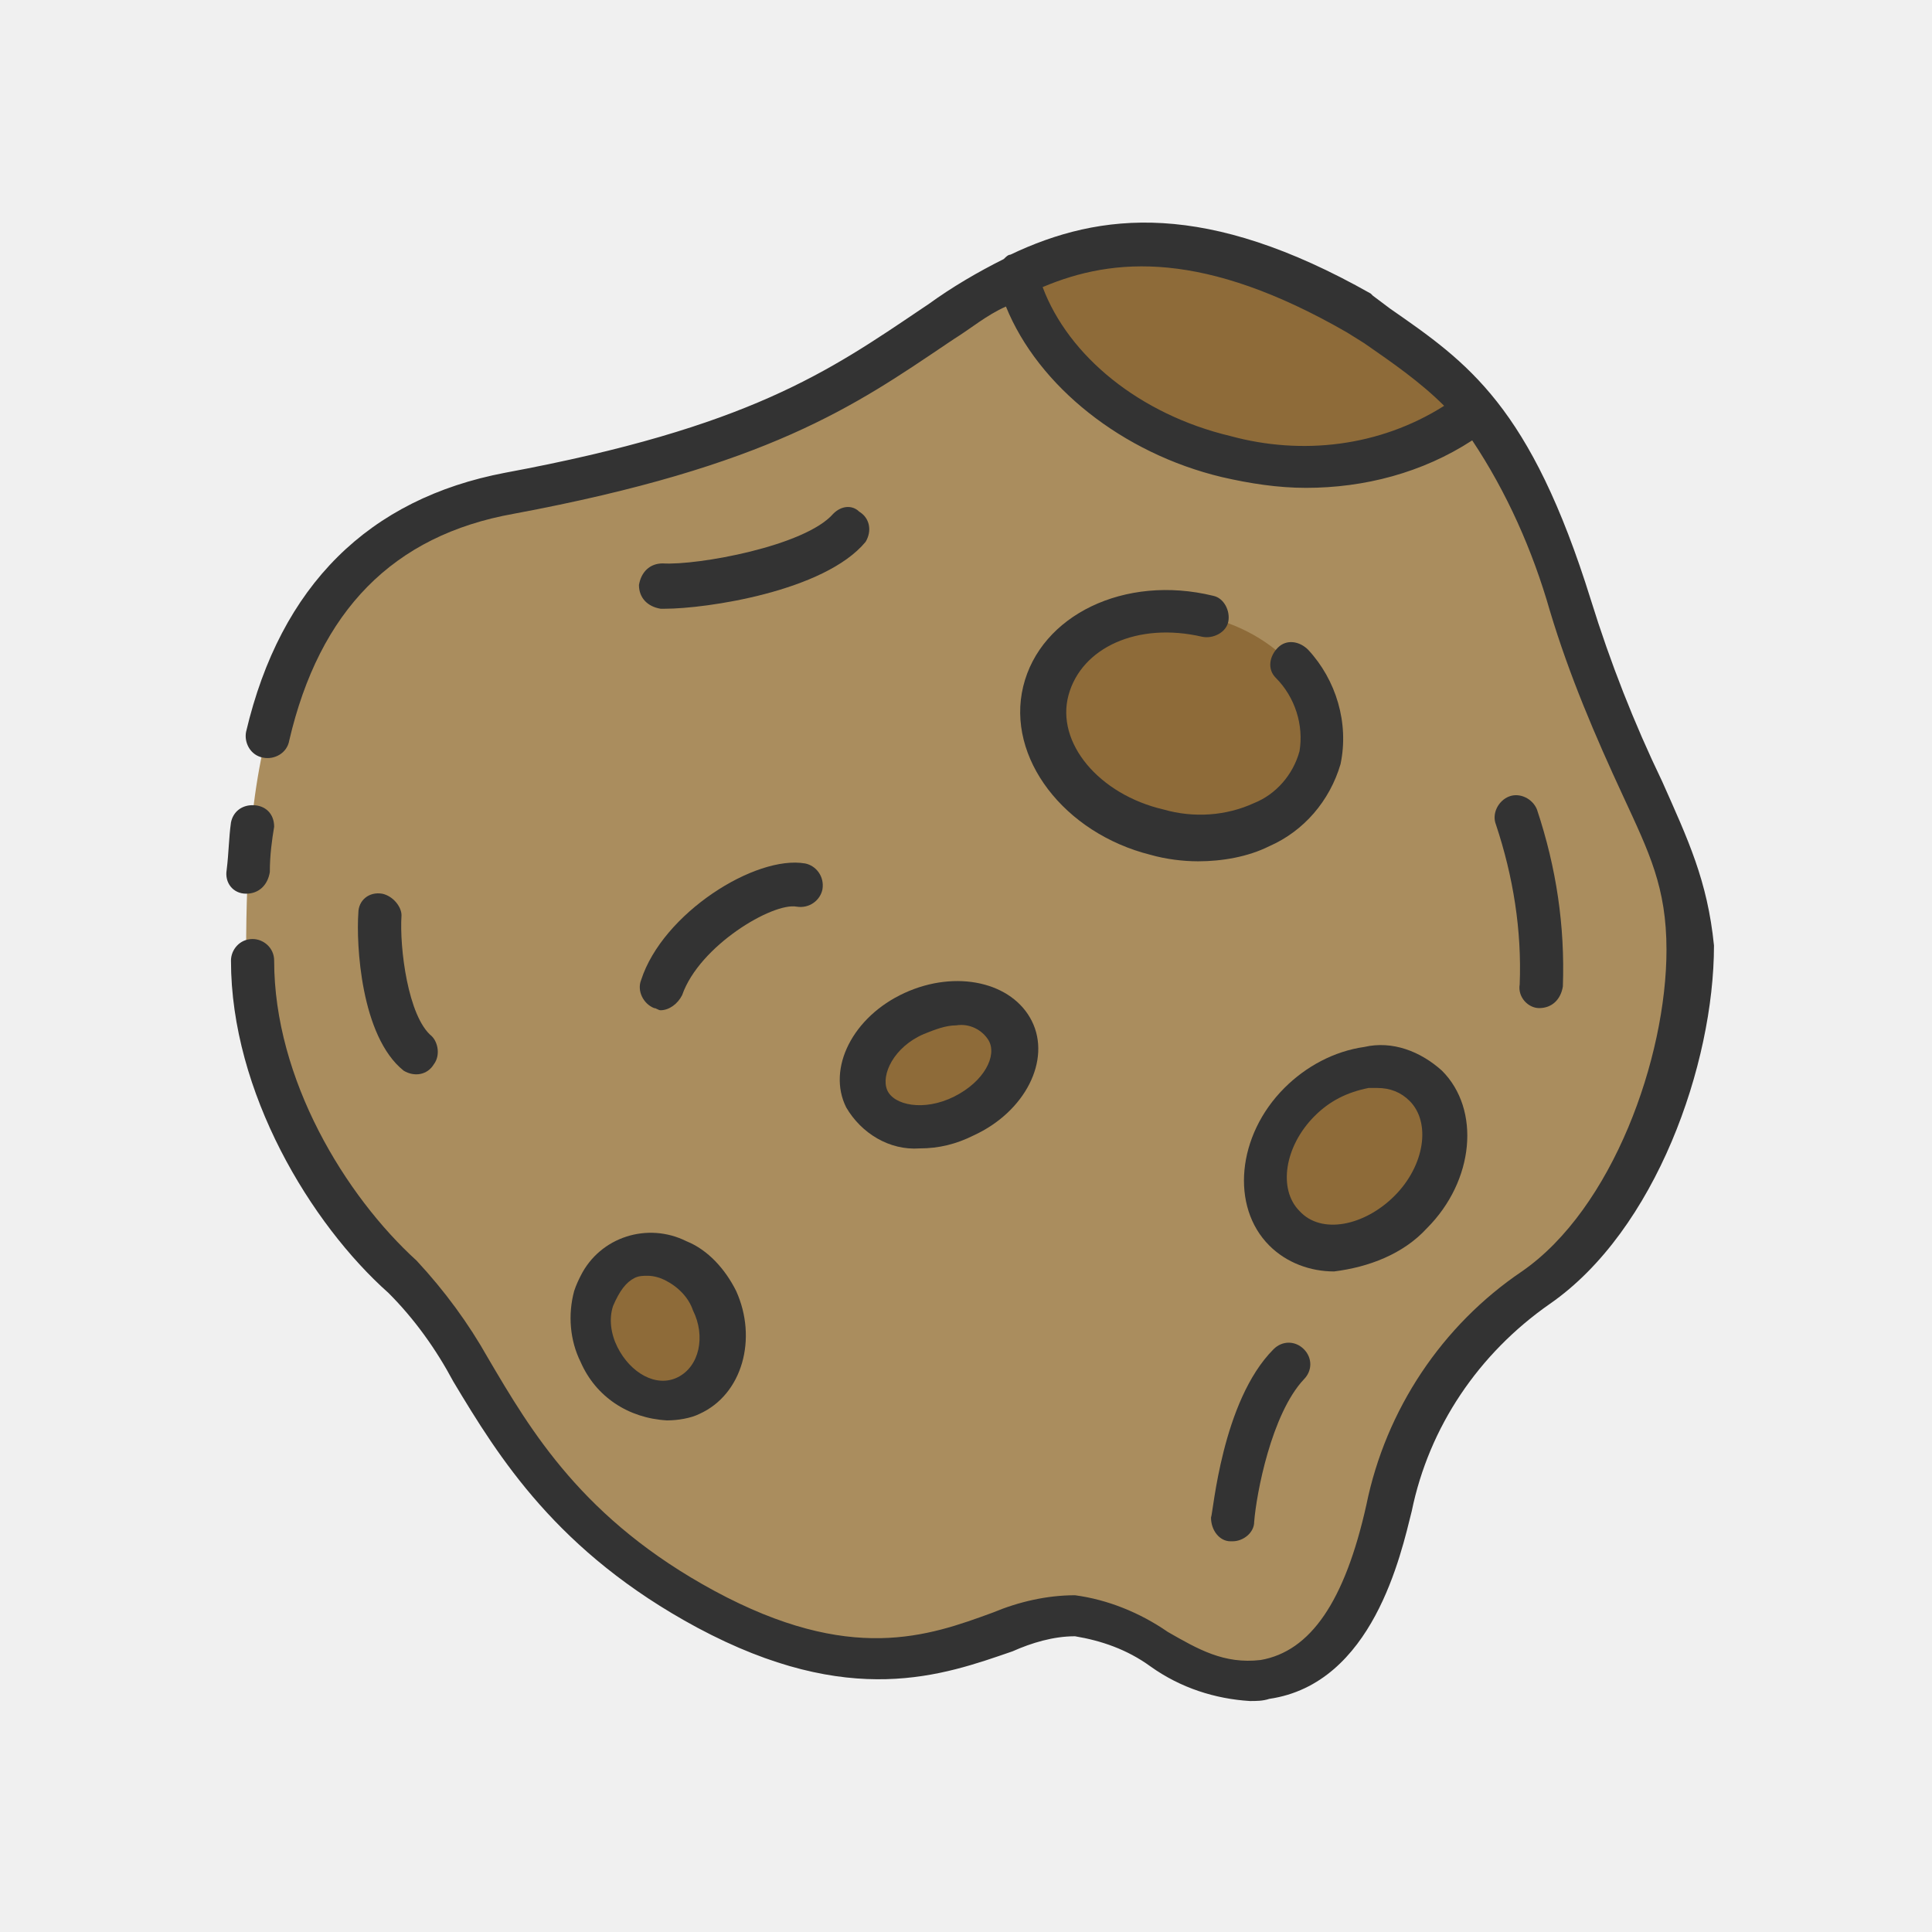
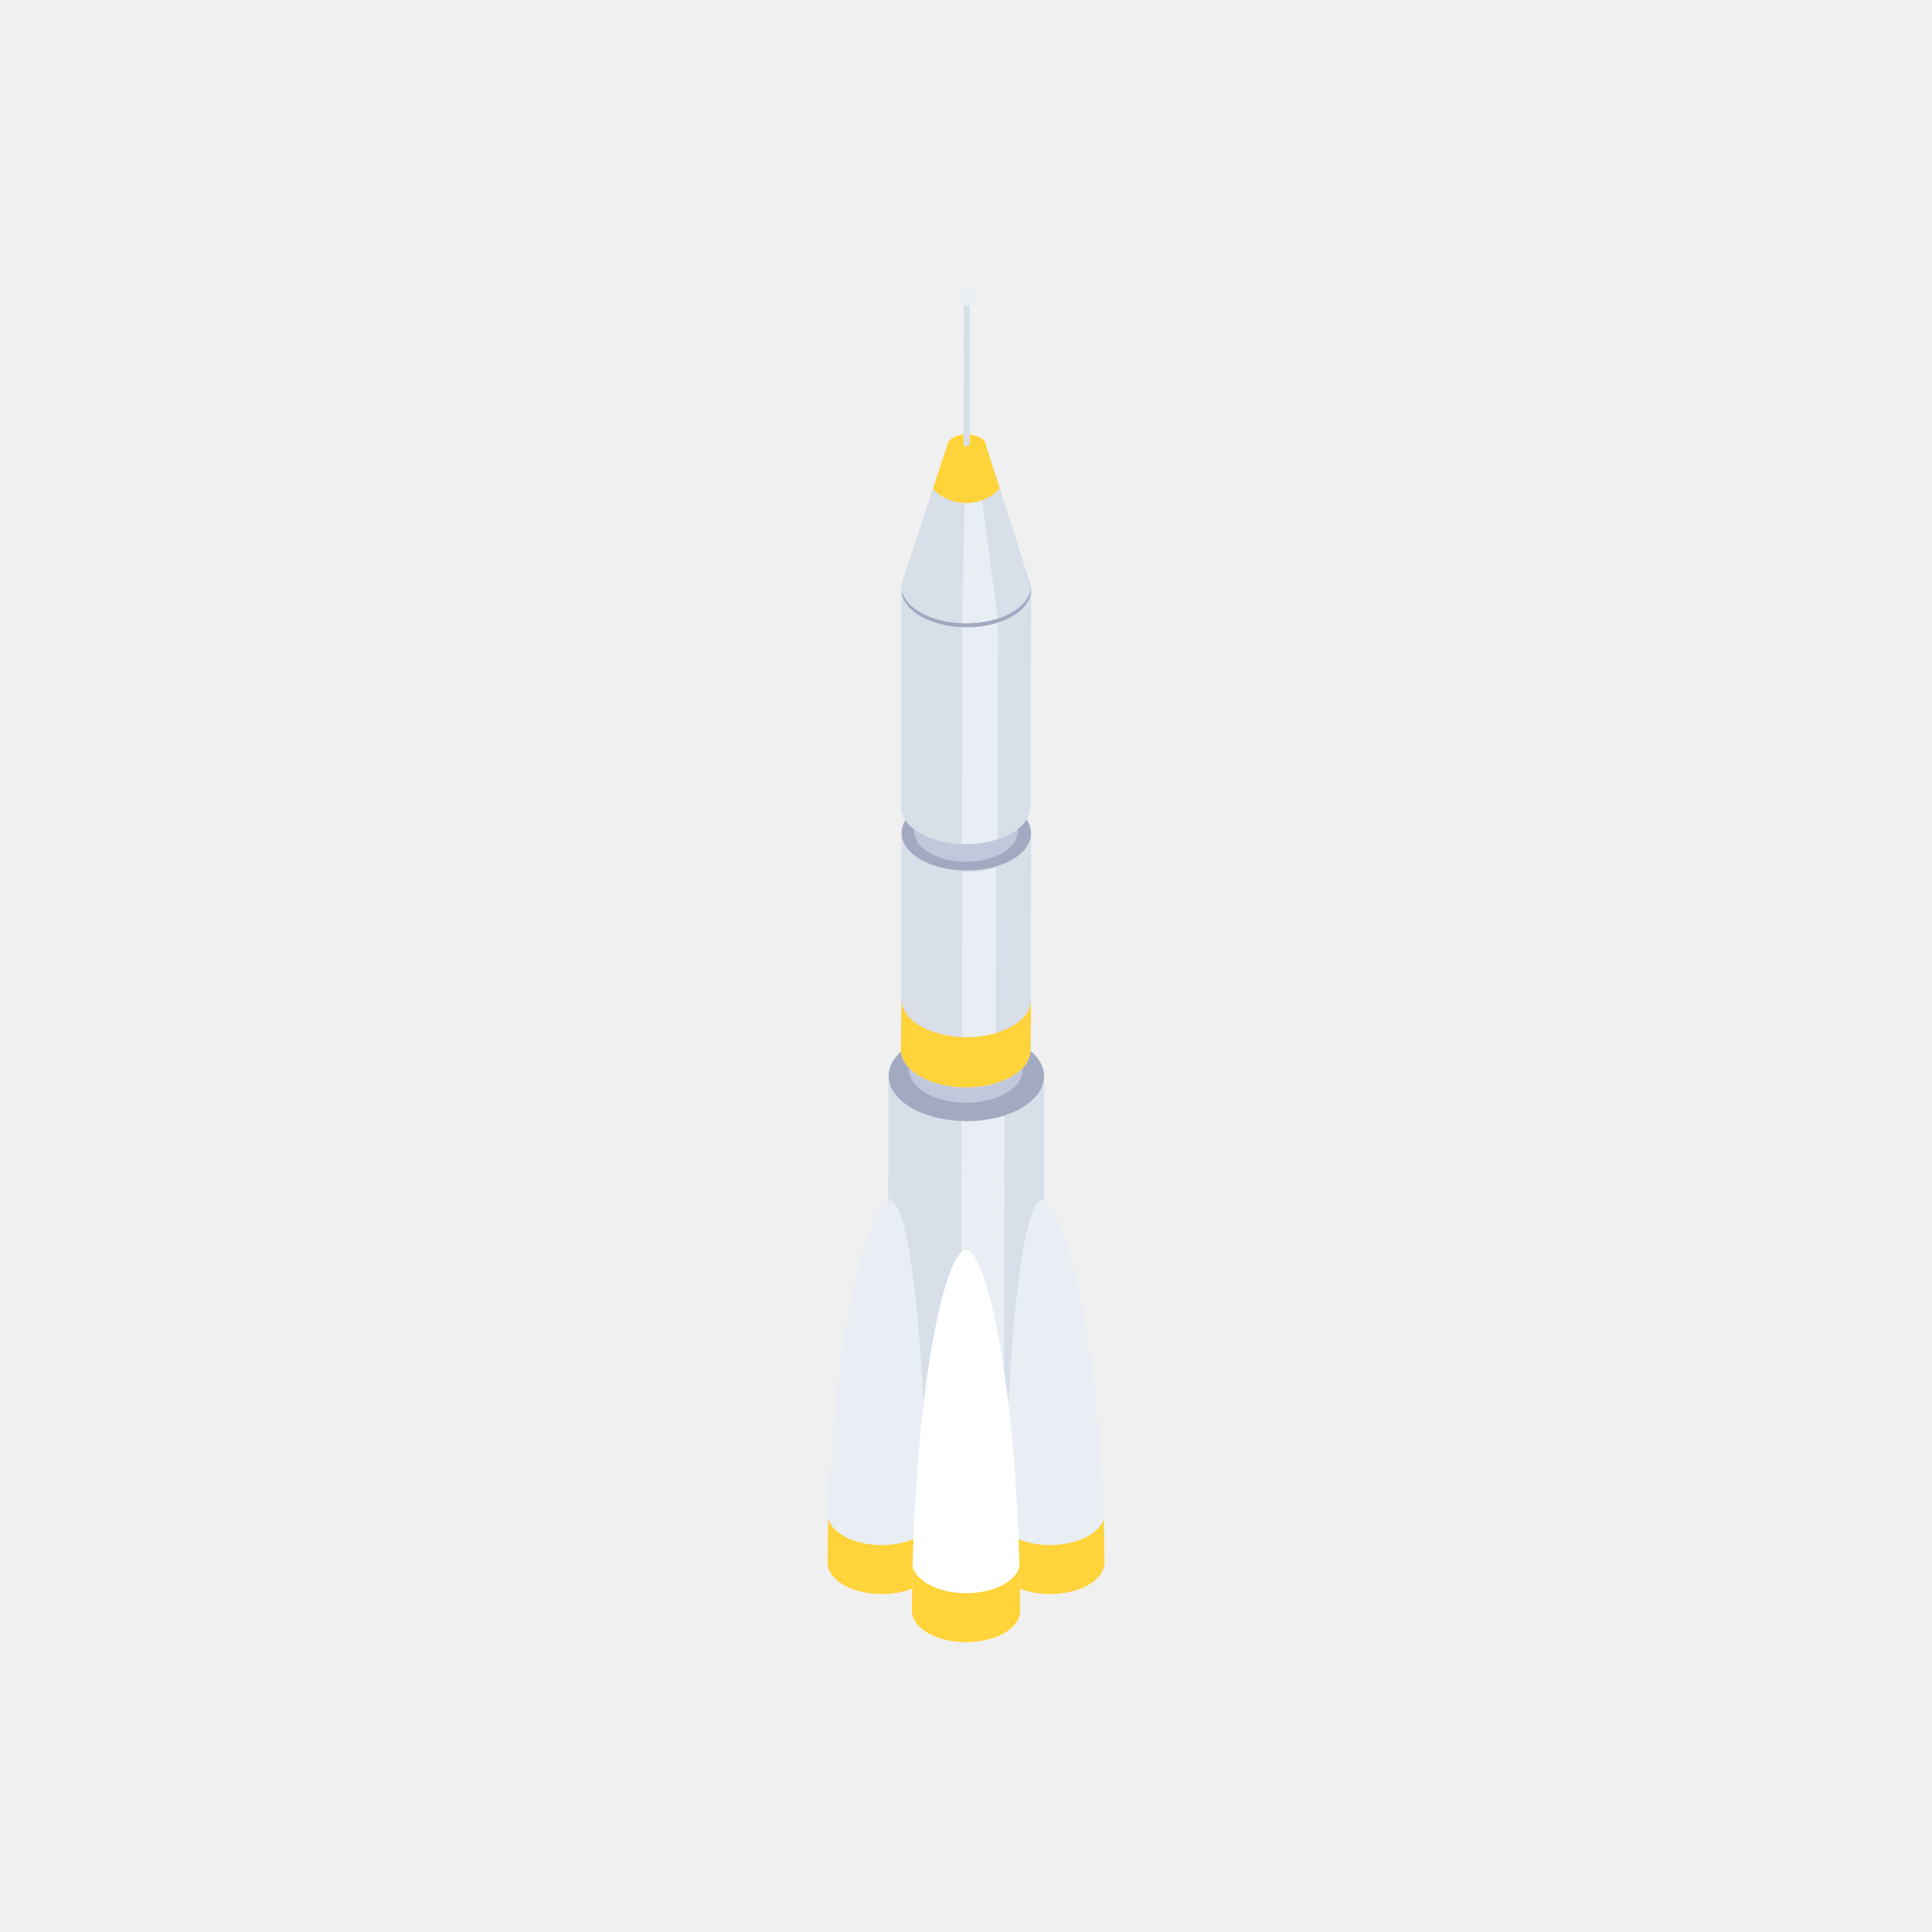
- <svg xmlns="http://www.w3.org/2000/svg" version="1.1" id="Layer_1" x="0px" y="0px" viewBox="0 0 89.5 89.5" style="enable-background:new 0 0 89.5 89.5;" xml:space="preserve">
+ <svg xmlns="http://www.w3.org/2000/svg" xmlns:xlink="http://www.w3.org/1999/xlink" version="1.1" id="Layer_1" x="0px" y="0px" viewBox="0 0 500 500" style="enable-background:new 0 0 500 500;" xml:space="preserve">
  <style type="text/css">
- 	.st0{fill:#AA8D5E;}
- 	.st1{fill:#8E6B39;}
- 	.st2{fill:#333333;}
+ 	.st0{enable-background:new    ;}
+ 	.st1{clip-path:url(#SVGID_2_);enable-background:new    ;}
+ 	.st2{fill:#D8DFE9;}
+ 	.st3{fill:#E8EEF4;}
+ 	.st4{fill:#A4A9C2;}
+ 	.st5{clip-path:url(#SVGID_4_);enable-background:new    ;}
+ 	.st6{fill:#C1C8DC;}
+ 	.st7{fill:#FFD33A;}
+ 	.st8{clip-path:url(#SVGID_6_);enable-background:new    ;}
+ 	.st9{clip-path:url(#SVGID_8_);enable-background:new    ;}
+ 	.st10{clip-path:url(#SVGID_10_);enable-background:new    ;}
+ 	.st11{clip-path:url(#SVGID_12_);enable-background:new    ;}
+ 	.st12{fill:#FFD438;}
+ 	.st13{clip-path:url(#SVGID_14_);enable-background:new    ;}
+ 	.st14{fill:#FFFFFF;}
</style>
-   <g id="Layer_2_1_">
-     <g id="Board_Game">
-       <path class="st0" d="M11.4,44.8c0-7.5,0.2-19.6,12.1-21.9s15.6-4.9,20-8S53,8.9,63,14.6c3.9,2.7,6.8,4.3,9.8,13.6s5.4,10.5,5.4,16    s-2.7,12.7-7.2,15.8c-3.5,2.4-5.9,6-6.8,10.2c-0.7,3.1-2,7.4-5.7,8c-3.7,0.5-5.4-2.7-8.8-2.9c-3.4-0.3-7.6,4.9-17.1-0.3    S21.9,62.7,18.4,59.5S11.4,50.6,11.4,44.8z" />
-       <path class="st1" d="M68.3,19.1c-2.8,2.3-7.1,3.2-11.6,2.2c-5-1.2-8.7-4.6-9.7-8.4c3.8-1.9,8.4-2.5,15.9,1.7    C65,16,66.7,17.1,68.3,19.1z" />
-       <ellipse transform="matrix(0.236 -0.9718 0.9718 0.236 9.2762 78.787)" class="st1" cx="54.7" cy="33.5" rx="5.1" ry="6.6" />
-       <ellipse transform="matrix(0.7071 -0.7071 0.7071 0.7071 -19.4899 60.0964)" class="st1" cx="62.8" cy="53.6" rx="4.6" ry="3.6" />
-       <ellipse transform="matrix(0.9048 -0.4259 0.4259 0.9048 -23.26 18.8403)" class="st1" cx="30.5" cy="61.4" rx="2.9" ry="3.5" />
-       <ellipse transform="matrix(0.9048 -0.4259 0.4259 0.9048 -16.8846 23.2135)" class="st1" cx="43.5" cy="49.4" rx="3.7" ry="2.7" />
-       <path class="st2" d="M77,36.2c-1.3-2.7-2.4-5.5-3.3-8.4c-2.8-9-5.7-11-9.3-13.5l-0.8-0.6l-0.1-0.1c-7.6-4.3-12.5-3.8-16.7-1.8    c-0.1,0-0.2,0.1-0.3,0.2c-1.2,0.6-2.4,1.3-3.5,2.1l-0.3,0.2c-4.3,2.9-8,5.5-19.3,7.6c-6.3,1.2-10.4,5.2-12,12    c-0.1,0.5,0.2,1.1,0.8,1.2c0.5,0.1,1.1-0.2,1.2-0.8c1.4-6,4.8-9.5,10.4-10.5c11.8-2.2,15.8-5,20.1-7.9l0.3-0.2    c0.8-0.5,1.5-1.1,2.4-1.5c1.5,3.7,5.4,6.8,10,7.9c1.3,0.3,2.6,0.5,3.9,0.5c2.7,0,5.4-0.7,7.7-2.2c1.6,2.4,2.8,5.1,3.6,7.9    c0.9,3,2.1,5.8,3.4,8.6c1.2,2.6,2,4.2,2,7.1c0,5-2.5,12-6.7,14.9c-3.7,2.5-6.3,6.4-7.2,10.8c-1,4.5-2.6,6.8-4.9,7.2    c-1.7,0.2-2.9-0.5-4.3-1.3c-1.3-0.9-2.8-1.5-4.3-1.7c-1.3,0-2.6,0.3-3.8,0.8c-3,1.1-6.6,2.4-12.9-1c-6.1-3.3-8.5-7.4-10.5-10.8    c-0.9-1.6-2-3.1-3.3-4.5c-3.3-3-6.6-8.4-6.6-13.9c0-0.6-0.5-1-1-1c-0.6,0-1,0.5-1,1c0,6.1,3.7,12.2,7.3,15.4    c1.2,1.2,2.2,2.6,3,4.1c2.1,3.5,4.8,7.9,11.3,11.4c7.1,3.8,11.4,2.2,14.6,1.1c0.9-0.4,1.9-0.7,2.9-0.7c1.2,0.2,2.4,0.6,3.5,1.4    c1.4,1,3,1.5,4.6,1.6c0.3,0,0.6,0,0.9-0.1c4.8-0.7,6.1-6.7,6.6-8.7c0.8-3.9,3.1-7.3,6.4-9.6c4.9-3.4,7.6-11.1,7.6-16.6    C79.1,40.8,78.2,38.9,77,36.2z M57,20.2c-4.2-1-7.5-3.7-8.7-6.9c3.3-1.4,7.5-1.7,14.1,2.1l0.8,0.5c1.3,0.9,2.6,1.8,3.7,2.9    C63.9,20.7,60.3,21.1,57,20.2L57,20.2z" />
-       <path class="st2" d="M11.4,41.4L11.4,41.4c0.6,0,1-0.4,1.1-1c0-0.8,0.1-1.5,0.2-2.1c0-0.6-0.4-1-1-1c-0.5,0-0.9,0.3-1,0.8    c-0.1,0.7-0.1,1.4-0.2,2.2C10.4,40.9,10.8,41.4,11.4,41.4C11.4,41.4,11.4,41.4,11.4,41.4z" />
-       <path class="st2" d="M55.7,29.5c0.5,0.1,1.1-0.2,1.2-0.7c0.1-0.5-0.2-1.1-0.7-1.2c-4.1-1-8,0.9-8.8,4.2s1.9,6.8,5.9,7.8    c0.7,0.2,1.5,0.3,2.2,0.3c1.1,0,2.3-0.2,3.3-0.7c1.6-0.7,2.8-2.1,3.3-3.8c0.4-1.9-0.2-3.9-1.5-5.3c-0.4-0.4-1-0.5-1.4-0.1    c-0.4,0.4-0.5,1-0.1,1.4l0,0l0,0c0.9,0.9,1.3,2.2,1.1,3.4c-0.3,1.1-1.1,2-2.1,2.4c-1.3,0.6-2.8,0.7-4.2,0.3c-3-0.7-5-3.1-4.4-5.3    S52.7,28.8,55.7,29.5L55.7,29.5z" />
-       <path class="st2" d="M66.1,56.9c2.2-2.2,2.5-5.5,0.7-7.3c-1-0.9-2.3-1.4-3.6-1.1c-1.4,0.2-2.7,0.9-3.7,1.9    c-2.2,2.2-2.5,5.5-0.7,7.3c0.8,0.8,1.9,1.2,3,1.2C63.4,58.7,65,58.1,66.1,56.9L66.1,56.9z M60.2,56.1c-1-1-0.7-3,0.7-4.4    c0.7-0.7,1.5-1.1,2.5-1.3c0.1,0,0.3,0,0.4,0c0.6,0,1.1,0.2,1.5,0.6c1,1,0.7,3-0.7,4.4C63.2,56.8,61.2,57.2,60.2,56.1L60.2,56.1z" />
-       <path class="st2" d="M26.6,59.8c-0.3,1.1-0.2,2.3,0.3,3.3c0.7,1.6,2.2,2.6,4,2.7c0.5,0,1.1-0.1,1.5-0.3c2-0.9,2.7-3.5,1.7-5.7    c-0.5-1-1.3-1.9-2.3-2.3c-1.8-0.9-4-0.2-4.9,1.6c0,0,0,0,0,0C26.8,59.3,26.7,59.5,26.6,59.8L26.6,59.8z M29.4,59.2    c0.2-0.1,0.4-0.1,0.6-0.1c0.3,0,0.6,0.1,0.8,0.2c0.6,0.3,1.1,0.8,1.3,1.4c0.6,1.2,0.3,2.6-0.7,3.1c-1,0.5-2.2-0.2-2.8-1.4    c-0.3-0.6-0.4-1.3-0.2-1.9C28.7,59.8,29,59.4,29.4,59.2L29.4,59.2z" />
-       <path class="st2" d="M41.9,46c-2.4,1.1-3.6,3.5-2.7,5.3c0.7,1.2,2,2,3.4,1.9c0.9,0,1.7-0.2,2.5-0.6c2.4-1.1,3.6-3.5,2.7-5.3    S44.3,44.9,41.9,46z M44.2,50.8c-1.4,0.7-2.8,0.4-3.1-0.3c-0.3-0.7,0.3-2,1.7-2.6c0.5-0.2,1-0.4,1.5-0.4c0.6-0.1,1.2,0.2,1.5,0.7    C46.2,48.9,45.6,50.1,44.2,50.8z" />
-       <path class="st2" d="M38.6,23.8c-1.3,1.5-6.3,2.4-7.9,2.3c-0.6,0-1,0.4-1.1,1c0,0.6,0.4,1,1,1.1h0.2c1.9,0,7.4-0.8,9.3-3.1    c0.3-0.5,0.2-1.1-0.3-1.4C39.5,23.4,39,23.4,38.6,23.8L38.6,23.8z" />
-       <path class="st2" d="M17.7,41.4c-0.6-0.1-1.1,0.3-1.1,0.9c0,0,0,0,0,0l0,0c-0.1,1.4,0.1,5.7,2.1,7.3c0.5,0.3,1.1,0.2,1.4-0.3    c0.3-0.4,0.2-1-0.1-1.3c-1.1-0.9-1.5-4.1-1.4-5.6C18.6,42,18.2,41.5,17.7,41.4C17.7,41.4,17.7,41.4,17.7,41.4L17.7,41.4z" />
-       <path class="st2" d="M71.3,46.7L71.3,46.7c0.6,0,1-0.4,1.1-1c0,0,0,0,0,0c0.1-2.8-0.3-5.5-1.2-8.2c-0.2-0.5-0.8-0.8-1.3-0.6    c-0.5,0.2-0.8,0.8-0.6,1.3c0.8,2.4,1.2,4.9,1.1,7.4C70.3,46.2,70.8,46.7,71.3,46.7L71.3,46.7z" />
-       <path class="st2" d="M59,62.5c-2.4,2.4-2.8,7.6-2.9,7.8c0,0.6,0.4,1.1,0.9,1.1h0.1c0.5,0,1-0.4,1-0.9c0.1-1.3,0.8-5,2.3-6.6    c0.4-0.4,0.4-1,0-1.4C60,62.1,59.4,62.1,59,62.5L59,62.5z" />
-       <path class="st2" d="M29.7,45.4c-0.2,0.5,0.1,1.1,0.6,1.3c0,0,0,0,0,0c0.1,0,0.2,0.1,0.3,0.1c0.4,0,0.8-0.3,1-0.7    c0.8-2.3,4.2-4.3,5.3-4.1c0.6,0.1,1.1-0.3,1.2-0.8c0.1-0.6-0.3-1.1-0.8-1.2l0,0l0,0C35,39.6,30.7,42.3,29.7,45.4z" />
+   <g id="yellow_rocket_2_">
+     <g>
+       <g class="st0">
+         <g class="st0">
+           <defs>
+             <path id="SVGID_1_" class="st0" d="M270.21,278.56l-0.19,103.86c-0.01,2.96-1.96,5.92-5.84,8.18c-7.83,4.55-20.57,4.55-28.45,0       c-3.97-2.29-5.95-5.3-5.94-8.3l0.19-103.86c-0.01,3,1.97,6.01,5.94,8.3c7.88,4.55,20.62,4.55,28.45,0       C268.26,284.48,270.2,281.52,270.21,278.56z" />
+           </defs>
+           <use xlink:href="#SVGID_1_" style="overflow:visible;fill:#D8DFE9;" />
+           <clipPath id="SVGID_2_">
+             <use xlink:href="#SVGID_1_" style="overflow:visible;" />
+           </clipPath>
+           <g class="st1">
+             <path class="st2" d="M270.21,278.56l-0.19,103.86c-0.01,1.99-0.88,3.97-2.63,5.75l0.19-103.86       C269.33,282.53,270.21,280.54,270.21,278.56L270.21,278.56z" />
+             <path class="st2" d="M267.58,284.3l-0.19,103.86c-0.86,0.87-1.93,1.69-3.21,2.43c-1.34,0.78-2.83,1.42-4.41,1.94l0.19-103.86       c1.58-0.51,3.06-1.16,4.41-1.94C265.65,285.99,266.72,285.17,267.58,284.3L267.58,284.3z" />
+             <path class="st3" d="M259.96,288.67l-0.19,103.86c-3.43,1.11-7.31,1.6-11.14,1.45l0.19-103.86       C252.65,290.27,256.53,289.79,259.96,288.67L259.96,288.67z" />
+             <path class="st2" d="M248.82,290.12l-0.19,103.86c-3.54-0.14-7.03-0.81-10.08-2.03l0.19-103.86       C241.79,289.31,245.29,289.99,248.82,290.12L248.82,290.12z" />
+             <path class="st2" d="M238.75,288.1l-0.19,103.86c-0.99-0.4-1.94-0.85-2.83-1.36c-3.97-2.29-5.95-5.3-5.94-8.3l0.19-103.86       c-0.01,3,1.97,6.01,5.94,8.3C236.81,287.25,237.75,287.7,238.75,288.1L238.75,288.1z" />
+           </g>
+         </g>
+         <g>
+           <path class="st4" d="M264.27,270.26c7.88,4.55,7.92,11.93,0.09,16.48c-7.83,4.55-20.57,4.55-28.45,0      c-7.88-4.55-7.92-11.93-0.09-16.48C243.66,265.71,256.39,265.71,264.27,270.26z" />
+         </g>
+       </g>
    </g>
+     <g>
+       <g class="st0">
+         <g class="st0">
+           <defs>
+             <path id="SVGID_3_" class="st0" d="M264.69,256.37l-0.06,20.54c-0.01,2.16-1.42,4.31-4.26,5.96c-5.71,3.32-14.99,3.32-20.73,0       c-2.89-1.67-4.33-3.86-4.33-6.05l0.06-20.54c-0.01,2.19,1.44,4.38,4.33,6.05c5.74,3.32,15.02,3.32,20.73,0       C263.27,260.68,264.68,258.53,264.69,256.37z" />
+           </defs>
+           <use xlink:href="#SVGID_3_" style="overflow:visible;fill:#C1C8DC;" />
+           <clipPath id="SVGID_4_">
+             <use xlink:href="#SVGID_3_" style="overflow:visible;" />
+           </clipPath>
+           <g class="st5">
+             <path class="st6" d="M264.69,256.37l-0.06,20.54c0,1.45-0.64,2.89-1.92,4.19l0.06-20.54       C264.05,259.26,264.69,257.82,264.69,256.37L264.69,256.37z" />
+             <path class="st6" d="M262.77,260.56l-0.06,20.54c-0.63,0.63-1.41,1.23-2.34,1.77c-0.98,0.57-2.06,1.04-3.21,1.41l0.06-20.54       c1.15-0.37,2.23-0.84,3.21-1.41C261.36,261.79,262.14,261.19,262.77,260.56L262.77,260.56z" />
+             <path class="st6" d="M257.22,263.74l-0.06,20.54c-2.5,0.81-5.33,1.16-8.12,1.06l0.06-20.54       C251.89,264.9,254.72,264.55,257.22,263.74L257.22,263.74z" />
+             <path class="st6" d="M249.1,264.8l-0.06,20.54c-2.58-0.1-5.12-0.59-7.34-1.48l0.06-20.54       C243.98,264.21,246.53,264.7,249.1,264.8L249.1,264.8z" />
+             <path class="st6" d="M241.76,263.32l-0.06,20.54c-0.72-0.29-1.41-0.62-2.06-0.99c-2.89-1.67-4.33-3.86-4.33-6.05l0.06-20.54       c-0.01,2.19,1.44,4.38,4.33,6.05C240.35,262.7,241.04,263.03,241.76,263.32L241.76,263.32z" />
+           </g>
+         </g>
+         <g>
+           <path class="st6" d="M260.36,250.32c5.74,3.32,5.77,8.69,0.07,12.01c-5.71,3.32-14.99,3.32-20.73,0s-5.77-8.69-0.07-12.01      C245.34,247.01,254.62,247.01,260.36,250.32z" />
+         </g>
+       </g>
+     </g>
+     <g>
+       <path class="st3" d="M260.01,399.88c0.43-54.75,4.82-89.35,9.77-89.33c5.06,0.01,15.76,36.26,16.03,92.99c0,0.11,0.01,0.72,0,0.92    c-0.12,1.99-1.49,3.96-4.12,5.48c-5.49,3.17-14.35,3.17-19.8,0C257.2,407.21,256.57,403.01,260.01,399.88z" />
+       <path class="st7" d="M257.83,404.47c0-0.02,0-0.05,0-0.07c0.02-3.89,0.08-7.68,0.17-11.37c0.44,1.63,1.73,3.2,3.9,4.45    c5.45,3.17,14.32,3.17,19.8,0c2.2-1.27,3.52-2.85,3.96-4.5c0.09,3.7,0.15,7.5,0.17,11.4c0,0.03,0,0.06,0,0.09c0,0.1,0,0.19,0,0.29    c-0.01,0.02-0.01,0.04-0.02,0.06c-0.17,1.95-1.54,3.86-4.11,5.35c-2.41,1.39-5.48,2.17-8.63,2.34c-0.41,0.02-0.82,0.03-1.24,0.03    c-0.01,0-0.01,0-0.02,0c-3.59,0-7.18-0.79-9.91-2.38c-2.59-1.5-3.94-3.45-4.06-5.42c0-0.01-0.01-0.03-0.01-0.04    C257.83,404.63,257.83,404.55,257.83,404.47z" />
+     </g>
+     <g>
+       <path class="st3" d="M239.99,399.88c-0.43-54.75-4.82-89.35-9.77-89.33c-5.06,0.01-15.76,36.26-16.03,92.99    c0,0.11-0.01,0.72,0,0.92c0.12,1.99,1.49,3.96,4.12,5.48c5.49,3.17,14.35,3.17,19.8,0C242.8,407.21,243.43,403.01,239.99,399.88z" />
+       <path class="st7" d="M242.17,404.47c0-0.02,0-0.05,0-0.07c-0.02-3.89-0.08-7.68-0.17-11.37c-0.44,1.63-1.73,3.2-3.9,4.45    c-5.45,3.17-14.32,3.17-19.8,0c-2.2-1.27-3.52-2.85-3.96-4.5c-0.09,3.7-0.15,7.5-0.17,11.4c0,0.03,0,0.06,0,0.09    c0,0.1,0,0.19,0,0.29c0.01,0.02,0.01,0.04,0.02,0.06c0.17,1.95,1.54,3.86,4.11,5.35c2.41,1.39,5.48,2.17,8.63,2.34    c0.41,0.02,0.82,0.03,1.24,0.03c0.01,0,0.01,0,0.02,0c3.59,0,7.18-0.79,9.91-2.38c2.59-1.5,3.94-3.45,4.06-5.42    c0-0.01,0.01-0.03,0.01-0.04C242.17,404.63,242.17,404.55,242.17,404.47z" />
+     </g>
+     <g>
+       <g class="st0">
+         <g class="st0">
+           <defs>
+             <path id="SVGID_5_" class="st0" d="M266.85,215.66l-0.16,56.09c-0.01,2.47-1.63,4.94-4.87,6.82c-6.53,3.79-17.14,3.79-23.71,0       c-3.31-1.91-4.96-4.41-4.95-6.92l0.16-56.09c-0.01,2.5,1.64,5.01,4.95,6.92c6.57,3.79,17.19,3.79,23.71,0       C265.22,220.59,266.84,218.13,266.85,215.66z" />
+           </defs>
+           <use xlink:href="#SVGID_5_" style="overflow:visible;fill:#D8DFE9;" />
+           <clipPath id="SVGID_6_">
+             <use xlink:href="#SVGID_5_" style="overflow:visible;" />
+           </clipPath>
+           <g class="st8">
+             <path class="st2" d="M266.85,215.66l-0.16,56.09c0,1.66-0.74,3.31-2.2,4.79l0.16-56.09       C266.11,218.97,266.84,217.32,266.85,215.66L266.85,215.66z" />
+             <path class="st2" d="M264.19,220.92l-0.16,56.09c-0.72,0.73-1.61,1.41-2.68,2.03c-1.12,0.65-2.36,1.19-3.67,1.61l0.16-56.09       c1.32-0.43,2.55-0.97,3.67-1.61C262.58,222.32,263.47,221.64,264.19,220.92L264.19,220.92z" />
+             <path class="st3" d="M257.84,224.56l-0.16,56.09c-2.86,0.93-6.1,1.33-9.29,1.21l0.16-56.09       C251.74,225.89,254.98,225.49,257.84,224.56L257.84,224.56z" />
+             <path class="st2" d="M249.02,225.3l-0.16,56.09c-2.95-0.11-5.86-0.68-8.4-1.69l0.16-56.09       C243.16,224.63,246.07,225.19,249.02,225.3L249.02,225.3z" />
+             <path class="st2" d="M240.62,223.61l-0.16,56.09c-0.83-0.33-1.62-0.71-2.36-1.13c-3.31-1.91-4.96-4.41-4.95-6.92l0.16-56.09       c-0.01,2.5,1.64,5.01,4.95,6.92C239,222.9,239.79,223.28,240.62,223.61L240.62,223.61z" />
+           </g>
+         </g>
+         <g>
+           <path class="st4" d="M261.9,208.74c6.57,3.79,6.6,9.94,0.08,13.73c-6.53,3.79-17.14,3.79-23.71,0      c-6.57-3.79-6.6-9.94-0.08-13.74C244.71,204.95,255.33,204.95,261.9,208.74z" />
+         </g>
+       </g>
+       <path class="st7" d="M261.98,265.58c-6.53,3.79-17.14,3.79-23.71,0c-3.31-1.91-4.96-4.41-4.95-6.92l-0.16,12.99    c-0.01,2.5,1.64,5.01,4.95,6.92c6.57,3.79,17.19,3.79,23.71,0c3.24-1.88,4.86-4.35,4.87-6.82l0.16-12.99    C266.84,261.23,265.22,263.69,261.98,265.58z" />
+     </g>
+     <g>
+       <g class="st0">
+         <g class="st0">
+           <defs>
+             <path id="SVGID_7_" class="st0" d="M263.37,196.59l-0.05,18.7c-0.01,1.97-1.3,3.93-3.88,5.43c-5.19,3.02-13.64,3.02-18.87,0       c-2.63-1.52-3.94-3.51-3.94-5.5l0.05-18.7c-0.01,1.99,1.31,3.98,3.94,5.5c5.23,3.02,13.68,3.02,18.87,0       C262.08,200.52,263.37,198.55,263.37,196.59z" />
+           </defs>
+           <use xlink:href="#SVGID_7_" style="overflow:visible;fill:#C1C8DC;" />
+           <clipPath id="SVGID_8_">
+             <use xlink:href="#SVGID_7_" style="overflow:visible;" />
+           </clipPath>
+           <g class="st9">
+             <path class="st6" d="M263.37,196.59l-0.05,18.7c0,1.32-0.59,2.63-1.75,3.81l0.05-18.7       C262.79,199.22,263.37,197.91,263.37,196.59L263.37,196.59z" />
+             <path class="st6" d="M261.62,200.4l-0.05,18.7c-0.57,0.58-1.28,1.12-2.13,1.61c-0.89,0.52-1.87,0.95-2.92,1.29l0.05-18.7       c1.05-0.34,2.03-0.77,2.92-1.29C260.35,201.52,261.05,200.98,261.62,200.4L261.62,200.4z" />
+             <path class="st6" d="M256.57,203.3l-0.05,18.7c-2.28,0.74-4.85,1.06-7.39,0.96l0.05-18.7       C251.72,204.36,254.3,204.04,256.57,203.3L256.57,203.3z" />
+             <path class="st6" d="M249.18,204.26l-0.05,18.7c-2.35-0.09-4.66-0.54-6.68-1.34l0.05-18.7       C244.52,203.72,246.84,204.17,249.18,204.26L249.18,204.26z" />
+             <path class="st6" d="M242.5,202.92l-0.05,18.7c-0.66-0.26-1.29-0.56-1.88-0.9c-2.63-1.52-3.94-3.51-3.94-5.5l0.05-18.7       c-0.01,1.99,1.31,3.98,3.94,5.5C241.21,202.35,241.84,202.66,242.5,202.92L242.5,202.92z" />
+           </g>
+         </g>
+         <g>
+           <path class="st6" d="M259.43,191.09c5.23,3.02,5.26,7.91,0.06,10.93c-5.19,3.02-13.64,3.02-18.87,0      c-5.23-3.02-5.26-7.91-0.06-10.93C245.76,188.07,254.21,188.07,259.43,191.09z" />
+         </g>
+       </g>
+     </g>
+     <g>
+       <g class="st0">
+         <g class="st0">
+           <defs>
+             <path id="SVGID_9_" class="st0" d="M266.85,152.69l-0.16,56.09c-0.01,2.47-1.63,4.94-4.87,6.82c-6.53,3.79-17.14,3.79-23.71,0       c-3.31-1.91-4.96-4.41-4.95-6.92l0.16-56.09c-0.01,2.5,1.64,5.01,4.95,6.92c6.57,3.79,17.19,3.79,23.71,0       C265.22,157.63,266.84,155.16,266.85,152.69z" />
+           </defs>
+           <use xlink:href="#SVGID_9_" style="overflow:visible;fill:#D8DFE9;" />
+           <clipPath id="SVGID_10_">
+             <use xlink:href="#SVGID_9_" style="overflow:visible;" />
+           </clipPath>
+           <g class="st10">
+             <path class="st2" d="M266.85,152.69l-0.16,56.09c0,1.66-0.74,3.31-2.2,4.79l0.16-56.09C266.11,156,266.84,154.35,266.85,152.69       L266.85,152.69z" />
+             <path class="st2" d="M264.65,157.48l-0.16,56.09c-0.72,0.73-1.61,1.41-2.68,2.03c-1.12,0.65-2.36,1.19-3.67,1.61l0.16-56.09       c1.32-0.43,2.55-0.97,3.67-1.61C263.04,158.89,263.94,158.21,264.65,157.48L264.65,157.48z" />
+             <path class="st3" d="M258.31,161.12l-0.16,56.09c-2.86,0.93-6.1,1.33-9.28,1.21l0.16-56.09       C252.21,162.46,255.44,162.05,258.31,161.12L258.31,161.12z" />
+             <path class="st2" d="M249.02,162.33l-0.16,56.09c-2.95-0.11-5.86-0.68-8.4-1.69l0.16-56.09       C243.16,161.66,246.07,162.22,249.02,162.33L249.02,162.33z" />
+             <path class="st2" d="M240.62,160.64l-0.16,56.09c-0.83-0.33-1.62-0.71-2.36-1.14c-3.31-1.91-4.96-4.41-4.95-6.92l0.16-56.09       c-0.01,2.5,1.64,5.01,4.95,6.92C239,159.94,239.79,160.31,240.62,160.64L240.62,160.64z" />
+           </g>
+         </g>
+         <g>
+           <path class="st4" d="M261.9,145.77c6.57,3.79,6.6,9.94,0.08,13.74c-6.53,3.79-17.14,3.79-23.71,0      c-6.57-3.79-6.6-9.94-0.08-13.73C244.71,141.98,255.33,141.98,261.9,145.77z" />
+         </g>
+       </g>
+     </g>
+     <g>
+       <g class="st0">
+         <g class="st0">
+           <defs>
+             <path id="SVGID_11_" class="st0" d="M255.19,115.34l11.58,36.28c-0.01,2.47-1.63,4.94-4.87,6.82c-6.53,3.79-17.14,3.79-23.71,0       c-3.31-1.91-4.96-4.41-4.95-6.92l11.9-36.21c0,0.75,0.49,1.5,1.48,2.07c1.97,1.14,5.16,1.14,7.11,0       C254.7,116.82,255.19,116.08,255.19,115.34z" />
+           </defs>
+           <use xlink:href="#SVGID_11_" style="overflow:visible;fill:#D8DFE9;" />
+           <clipPath id="SVGID_12_">
+             <use xlink:href="#SVGID_11_" style="overflow:visible;" />
+           </clipPath>
+           <g class="st11">
+             <path class="st2" d="M255.19,115.34l11.58,36.28c0,1.66-0.74,3.31-2.2,4.79l-10.04-39.64       C254.97,116.33,255.19,115.84,255.19,115.34L255.19,115.34z" />
+             <path class="st2" d="M254.53,116.78l10.04,39.64c-0.72,0.73-1.61,1.41-2.68,2.03c-1.12,0.65-2.36,1.19-3.67,1.61l-5.6-42.19       c0.39-0.13,0.77-0.29,1.1-0.48C254.05,117.2,254.32,117,254.53,116.78L254.53,116.78z" />
+             <path class="st3" d="M252.63,117.87l5.6,42.19c-2.86,0.93-6.1,1.33-9.28,1.21l0.9-43.03       C250.8,118.27,251.77,118.15,252.63,117.87L252.63,117.87z" />
+             <path class="st2" d="M249.84,118.23l-0.9,43.03c-2.95-0.11-5.86-0.68-8.4-1.69l6.78-41.85       C248.09,118.03,248.96,118.2,249.84,118.23L249.84,118.23z" />
+             <path class="st2" d="M247.32,117.73l-6.78,41.85c-0.83-0.33-1.62-0.71-2.36-1.14c-3.31-1.91-4.96-4.41-4.95-6.92l11.9-36.21       c0,0.75,0.49,1.5,1.48,2.07C246.84,117.51,247.07,117.63,247.32,117.73L247.32,117.73z" />
+           </g>
+         </g>
+         <g>
+           <path class="st12" d="M253.71,113.27c1.97,1.14,1.98,2.98,0.02,4.12c-1.96,1.14-5.14,1.14-7.11,0      c-1.97-1.14-1.98-2.98-0.02-4.12C248.55,112.13,251.74,112.13,253.71,113.27z" />
+         </g>
+       </g>
+     </g>
+     <g>
+       <g class="st0">
+         <g class="st0">
+           <defs>
+             <path id="SVGID_13_" class="st0" d="M250.94,77.15l-0.02,37.89c0,0.11-0.07,0.23-0.22,0.31c-0.3,0.17-0.78,0.17-1.08,0       c-0.15-0.09-0.23-0.2-0.23-0.32l0.02-37.89c0,0.11,0.08,0.23,0.23,0.32c0.3,0.17,0.79,0.17,1.08,0       C250.87,77.38,250.94,77.27,250.94,77.15z" />
+           </defs>
+           <use xlink:href="#SVGID_13_" style="overflow:visible;fill:#D8DFE9;" />
+           <clipPath id="SVGID_14_">
+             <use xlink:href="#SVGID_13_" style="overflow:visible;" />
+           </clipPath>
+           <g class="st13">
+             <path class="st2" d="M250.94,77.15l-0.02,37.89c0,0.08-0.03,0.15-0.1,0.22l0.02-37.89C250.91,77.3,250.94,77.23,250.94,77.15       L250.94,77.15z" />
+             <path class="st2" d="M250.84,77.37l-0.02,37.89c-0.03,0.03-0.07,0.06-0.12,0.09c-0.05,0.03-0.11,0.05-0.17,0.07l0.02-37.89       c0.06-0.02,0.12-0.04,0.17-0.07C250.77,77.44,250.81,77.4,250.84,77.37L250.84,77.37z" />
+             <path class="st2" d="M250.55,77.54l-0.02,37.89c-0.13,0.04-0.28,0.06-0.42,0.06l0.02-37.89       C250.27,77.6,250.42,77.58,250.55,77.54L250.55,77.54z" />
+             <path class="st2" d="M250.12,77.59l-0.02,37.89c-0.13-0.01-0.27-0.03-0.38-0.08l0.02-37.89       C249.86,77.56,249.99,77.59,250.12,77.59L250.12,77.59z" />
+             <path class="st2" d="M249.74,77.52l-0.02,37.89c-0.04-0.02-0.07-0.03-0.11-0.05c-0.15-0.09-0.23-0.2-0.23-0.32l0.02-37.89       c0,0.11,0.08,0.23,0.23,0.32C249.67,77.48,249.7,77.5,249.74,77.52L249.74,77.52z" />
+           </g>
+         </g>
+         <g>
+           <path class="st2" d="M250.71,76.84c0.3,0.17,0.3,0.45,0,0.63c-0.3,0.17-0.78,0.17-1.08,0c-0.3-0.17-0.3-0.45,0-0.63      C249.93,76.66,250.41,76.66,250.71,76.84z" />
+         </g>
+       </g>
+     </g>
+     <path class="st3" d="M252.31,77.15c0-1.19-0.96-2.15-2.15-2.15c-1.19,0-2.15,0.96-2.15,2.15s0.96,2.15,2.15,2.15   C251.35,79.3,252.31,78.33,252.31,77.15z" />
+     <path class="st14" d="M264,417.17c0-0.08,0-0.16,0-0.24c0-0.02,0-0.05,0-0.07c-0.29-56.87-8.62-93.41-14-93.4   c-5.39,0.01-13.72,36.68-14,93.38c0,0.03,0,0.06,0,0.09c0,0.1,0,0.19,0,0.29c0.01,0.02,0.01,0.04,0.02,0.06   c0.17,1.95,1.54,3.86,4.12,5.35c2.41,1.39,5.48,2.17,8.63,2.34c0.41,0.02,0.82,0.03,1.24,0.03c0.01,0,0.01,0,0.02,0   c3.59,0,7.18-0.79,9.91-2.38c2.59-1.5,3.94-3.45,4.06-5.42C264,417.19,264,417.18,264,417.17z" />
+     <path class="st7" d="M264,416.93c0-0.02,0-0.05,0-0.07c-0.02-3.89-0.08-7.68-0.17-11.37c-0.44,1.63-1.73,3.2-3.9,4.45   c-5.45,3.17-14.32,3.17-19.8,0c-2.2-1.27-3.52-2.85-3.96-4.5c-0.09,3.7-0.15,7.5-0.17,11.4c0,0.03,0,0.06,0,0.09   c0,0.1,0,0.19,0,0.29c0.01,0.02,0.01,0.04,0.02,0.06c0.17,1.95,1.54,3.86,4.12,5.35c2.41,1.39,5.48,2.17,8.63,2.34   c0.41,0.02,0.82,0.03,1.24,0.03c0.01,0,0.01,0,0.02,0c3.59,0,7.18-0.79,9.91-2.38c2.59-1.5,3.94-3.45,4.06-5.42   c0-0.01,0.01-0.03,0.01-0.04C264,417.09,264,417.01,264,416.93z" />
+     <path class="st7" d="M258.73,126.42c-0.2,0.22-0.42,0.44-0.65,0.66c-4.43,4.13-11.64,4.13-16.1,0c-0.19-0.17-0.37-0.35-0.54-0.53   l3.69-11.23c0,0.75,0.5,1.5,1.49,2.07c1.97,1.14,5.16,1.14,7.11,0c0.97-0.56,1.46-1.3,1.46-2.05L258.73,126.42z" />
  </g>
</svg>
